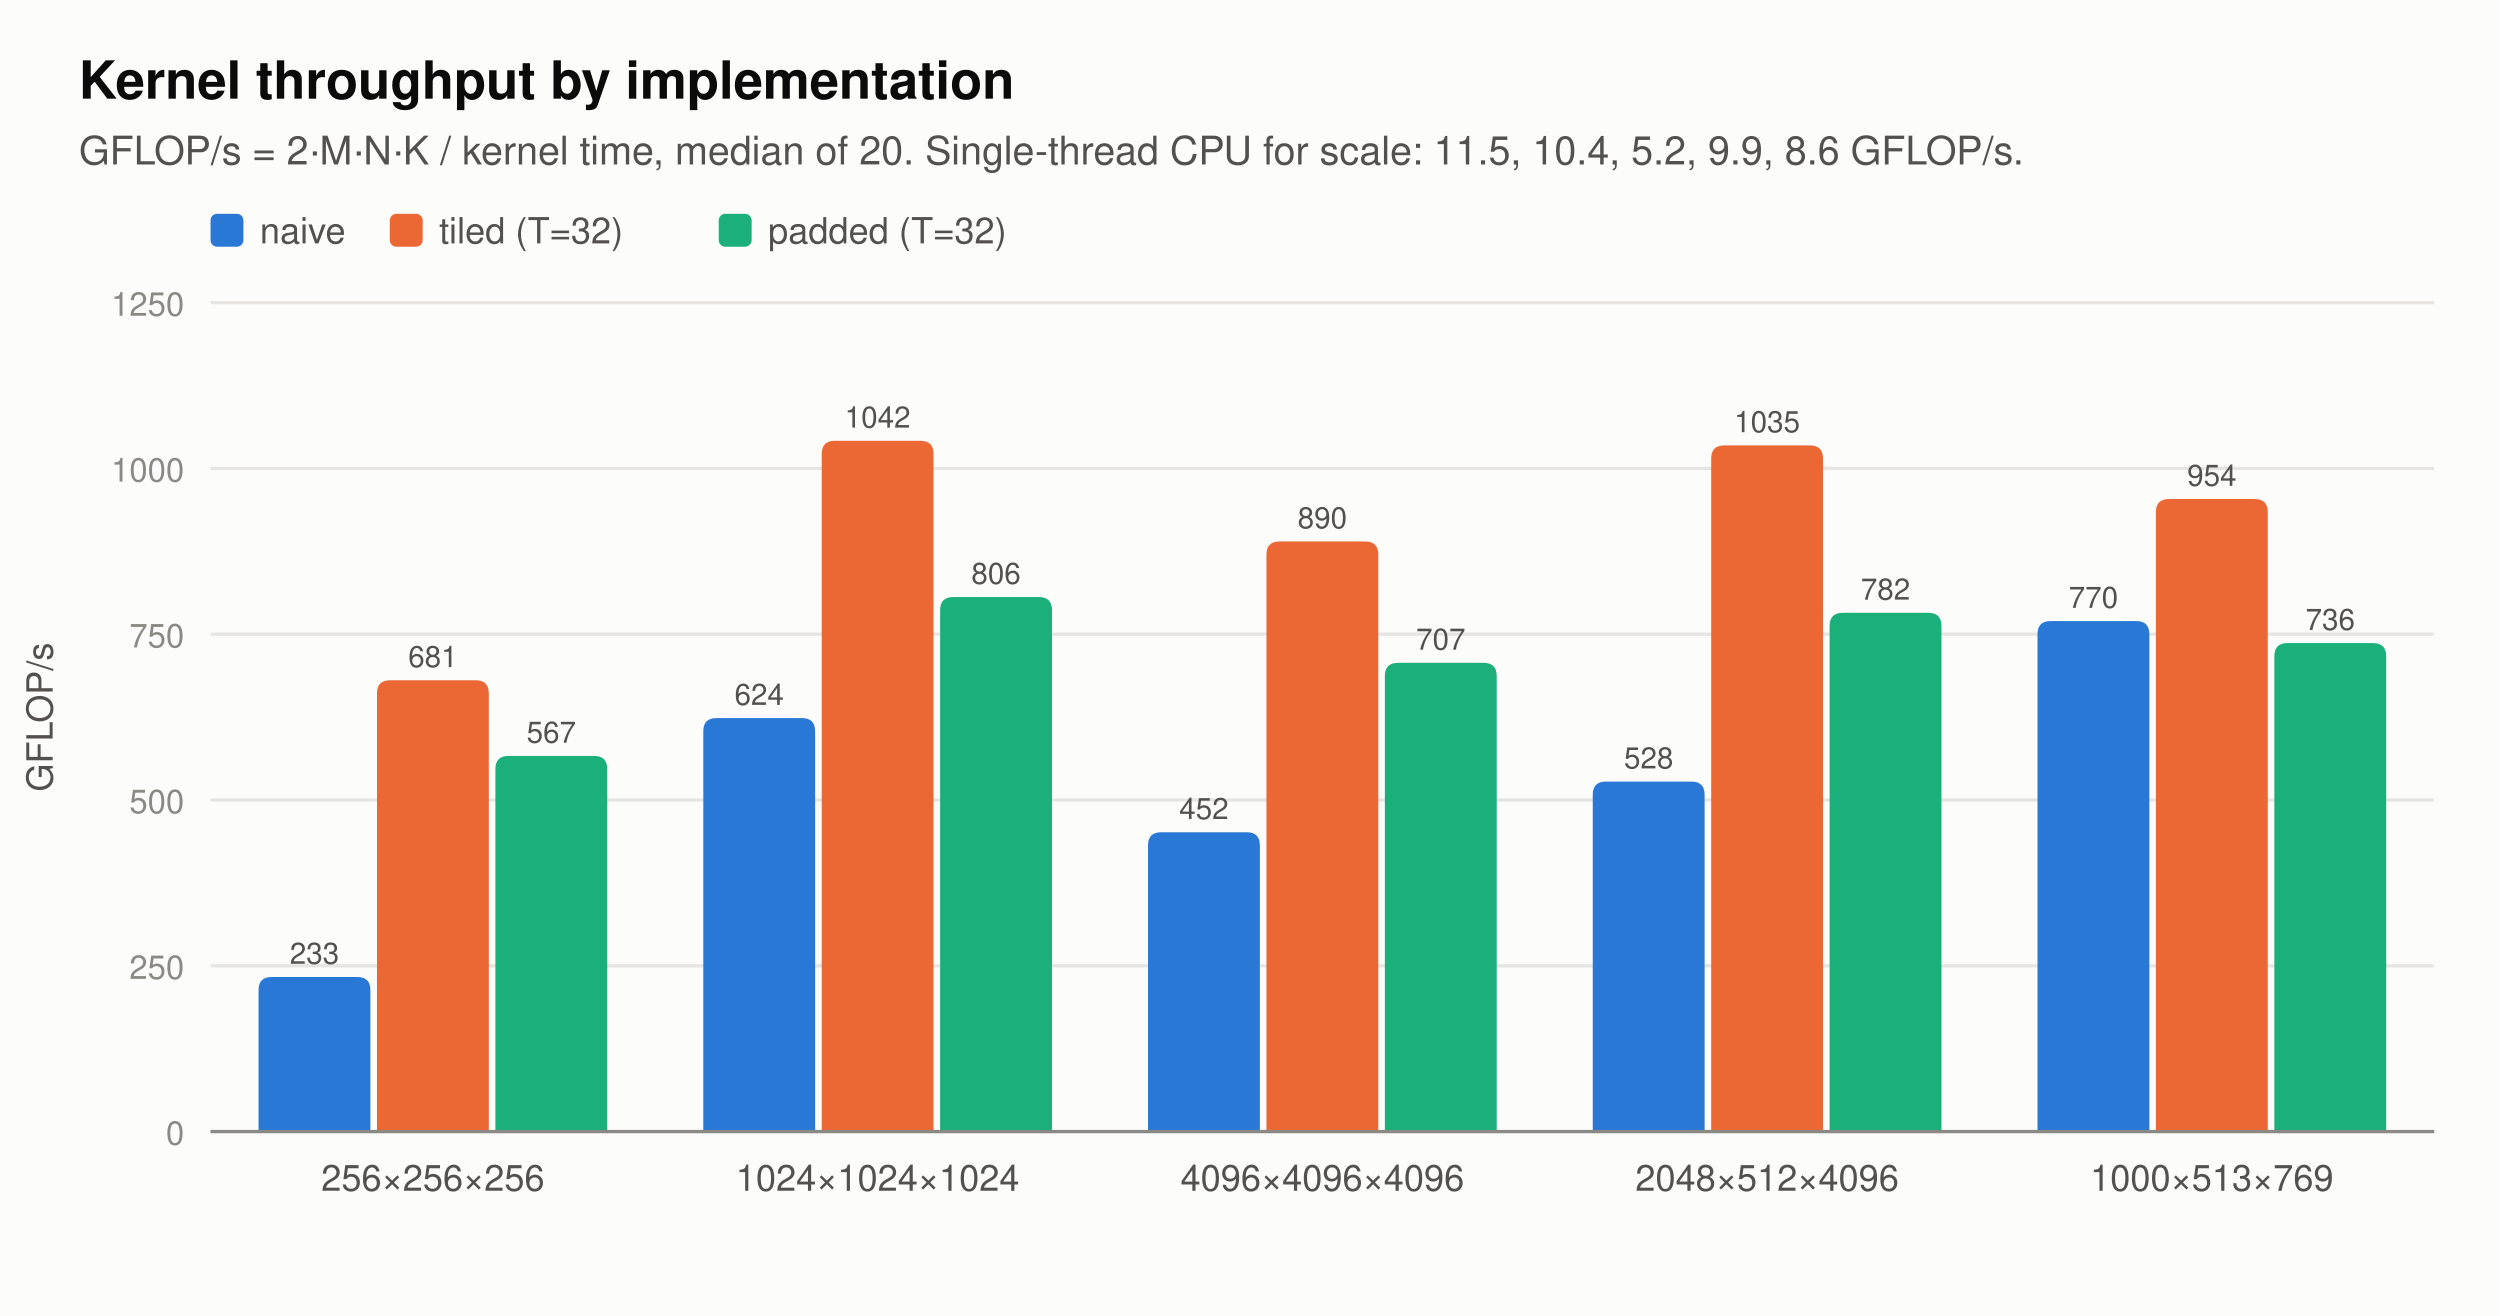
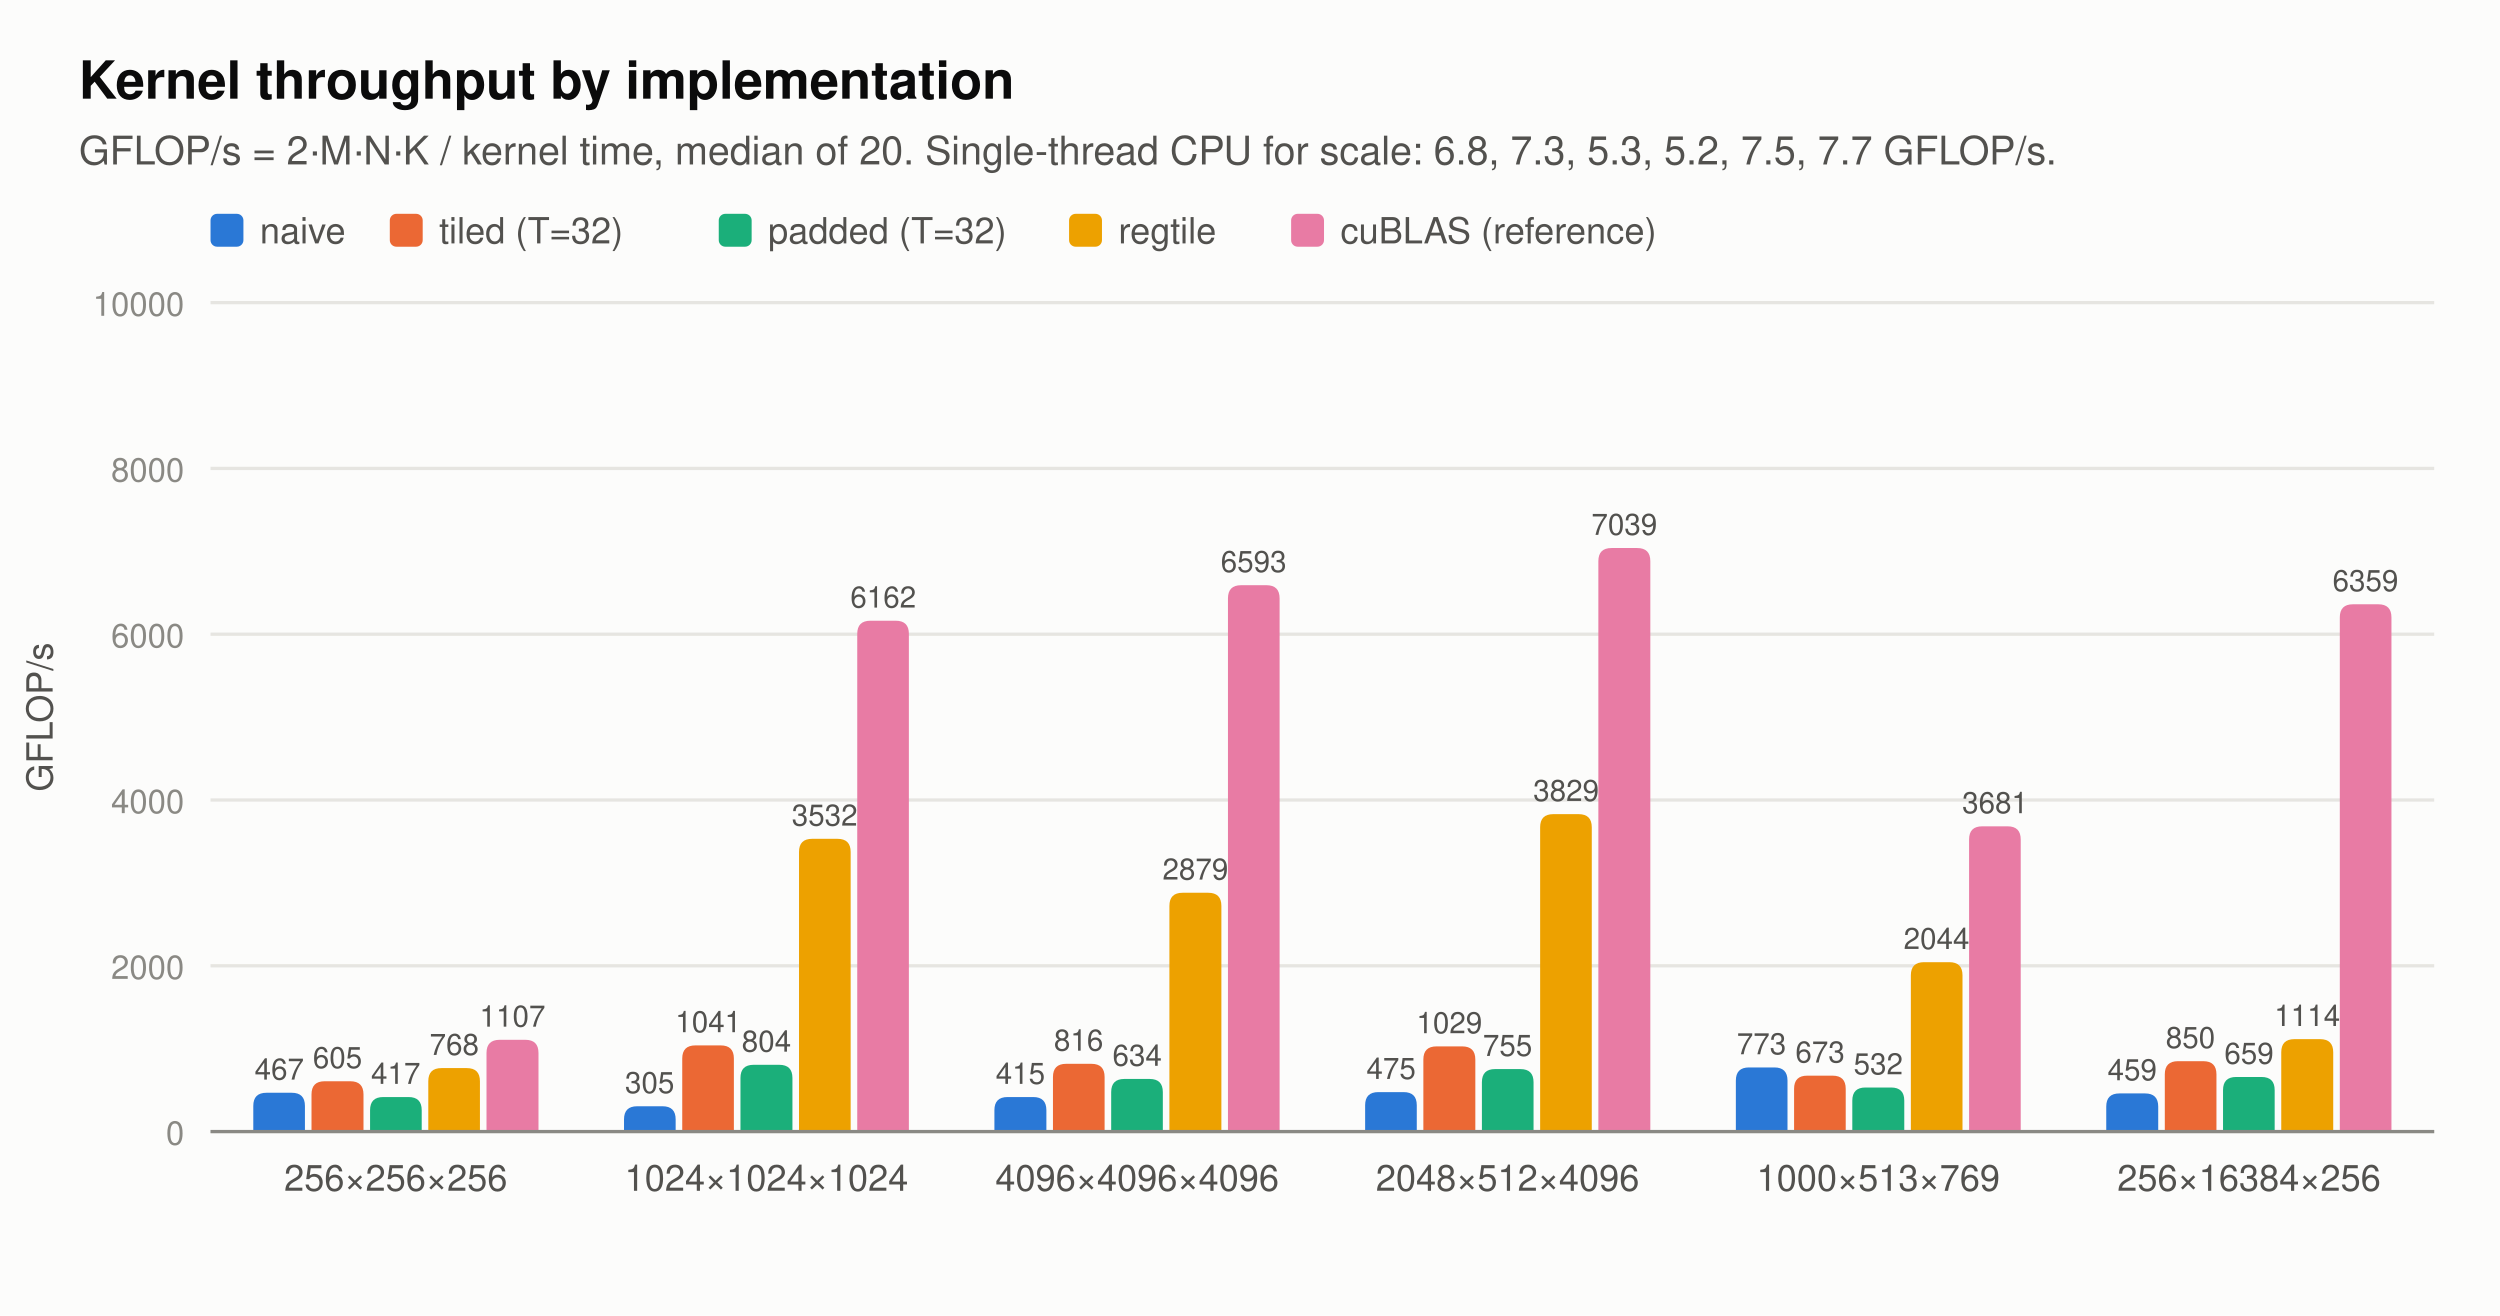
<svg xmlns="http://www.w3.org/2000/svg" width="760" height="400" viewBox="0 0 760 400">
  <rect width="100%" height="100%" fill="#fcfcfb" />
  <text x="24.0" y="30.0" font-family="Helvetica, Arial, sans-serif" font-size="16" fill="#0b0b0b" text-anchor="start" font-weight="600">Kernel throughput by implementation</text>
-   <text x="24.0" y="50.0" font-family="Helvetica, Arial, sans-serif" font-size="12" fill="#52514e" text-anchor="start" font-weight="400">GFLOP/s = 2·M·N·K / kernel time, median of 20. Single-thread CPU for scale: 11.5, 10.4, 5.2, 9.9, 8.6 GFLOP/s.</text>
+   <text x="24.0" y="50.0" font-family="Helvetica, Arial, sans-serif" font-size="12" fill="#52514e" text-anchor="start" font-weight="400">GFLOP/s = 2·M·N·K / kernel time, median of 20. Single-thread CPU for scale: 6.8, 7.3, 5.3, 5.2, 7.5, 7.7 GFLOP/s.</text>
  <rect x="64" y="65" width="10" height="10" rx="2" fill="#2a78d6" />
  <text x="79.0" y="74.0" font-family="Helvetica, Arial, sans-serif" font-size="11" fill="#52514e" text-anchor="start" font-weight="400">naive</text>
  <rect x="118.5" y="65" width="10" height="10" rx="2" fill="#eb6834" />
  <text x="133.5" y="74.0" font-family="Helvetica, Arial, sans-serif" font-size="11" fill="#52514e" text-anchor="start" font-weight="400">tiled (T=32)</text>
  <rect x="218.5" y="65" width="10" height="10" rx="2" fill="#1baf7a" />
  <text x="233.5" y="74.0" font-family="Helvetica, Arial, sans-serif" font-size="11" fill="#52514e" text-anchor="start" font-weight="400">padded (T=32)</text>
+   <rect x="325.0" y="65" width="10" height="10" rx="2" fill="#eda100" />
+   <text x="340.0" y="74.0" font-family="Helvetica, Arial, sans-serif" font-size="11" fill="#52514e" text-anchor="start" font-weight="400">regtile</text>
+   <rect x="392.5" y="65" width="10" height="10" rx="2" fill="#e87ba4" />
+   <text x="407.5" y="74.0" font-family="Helvetica, Arial, sans-serif" font-size="11" fill="#52514e" text-anchor="start" font-weight="400">cuBLAS (reference)</text>
  <line x1="64" x2="740" y1="344.0" y2="344.0" stroke="#e6e5e1" stroke-width="1" />
  <text x="56.0" y="348.0" font-family="Helvetica, Arial, sans-serif" font-size="10" fill="#8a8984" text-anchor="end" font-weight="400">0</text>
  <line x1="64" x2="740" y1="293.6" y2="293.6" stroke="#e6e5e1" stroke-width="1" />
-   <text x="56.0" y="297.6" font-family="Helvetica, Arial, sans-serif" font-size="10" fill="#8a8984" text-anchor="end" font-weight="400">250</text>
+   <text x="56.0" y="297.6" font-family="Helvetica, Arial, sans-serif" font-size="10" fill="#8a8984" text-anchor="end" font-weight="400">2000</text>
  <line x1="64" x2="740" y1="243.2" y2="243.2" stroke="#e6e5e1" stroke-width="1" />
-   <text x="56.0" y="247.2" font-family="Helvetica, Arial, sans-serif" font-size="10" fill="#8a8984" text-anchor="end" font-weight="400">500</text>
+   <text x="56.0" y="247.2" font-family="Helvetica, Arial, sans-serif" font-size="10" fill="#8a8984" text-anchor="end" font-weight="400">4000</text>
  <line x1="64" x2="740" y1="192.8" y2="192.8" stroke="#e6e5e1" stroke-width="1" />
-   <text x="56.0" y="196.8" font-family="Helvetica, Arial, sans-serif" font-size="10" fill="#8a8984" text-anchor="end" font-weight="400">750</text>
+   <text x="56.0" y="196.8" font-family="Helvetica, Arial, sans-serif" font-size="10" fill="#8a8984" text-anchor="end" font-weight="400">6000</text>
  <line x1="64" x2="740" y1="142.4" y2="142.4" stroke="#e6e5e1" stroke-width="1" />
-   <text x="56.0" y="146.4" font-family="Helvetica, Arial, sans-serif" font-size="10" fill="#8a8984" text-anchor="end" font-weight="400">1000</text>
+   <text x="56.0" y="146.4" font-family="Helvetica, Arial, sans-serif" font-size="10" fill="#8a8984" text-anchor="end" font-weight="400">8000</text>
  <line x1="64" x2="740" y1="92.0" y2="92.0" stroke="#e6e5e1" stroke-width="1" />
-   <text x="56.0" y="96.0" font-family="Helvetica, Arial, sans-serif" font-size="10" fill="#8a8984" text-anchor="end" font-weight="400">1250</text>
+   <text x="56.0" y="96.0" font-family="Helvetica, Arial, sans-serif" font-size="10" fill="#8a8984" text-anchor="end" font-weight="400">10000</text>
  <text x="16.0" y="218.0" font-family="Helvetica, Arial, sans-serif" font-size="11" fill="#52514e" text-anchor="middle" font-weight="400" transform="rotate(-90 16 218.0)">GFLOP/s</text>
-   <path d="M78.6,344.0 V301.0 Q78.6,297.0 82.6,297.0 H108.6 Q112.6,297.0 112.6,301.0 V344.0 Z" fill="#2a78d6" />
-   <text x="95.6" y="293.0" font-family="Helvetica, Arial, sans-serif" font-size="9" fill="#52514e" text-anchor="middle" font-weight="400">233</text>
-   <path d="M114.6,344.0 V210.8 Q114.6,206.8 118.6,206.8 H144.6 Q148.6,206.8 148.6,210.8 V344.0 Z" fill="#eb6834" />
-   <text x="131.6" y="202.8" font-family="Helvetica, Arial, sans-serif" font-size="9" fill="#52514e" text-anchor="middle" font-weight="400">681</text>
-   <path d="M150.6,344.0 V233.8 Q150.6,229.8 154.6,229.8 H180.6 Q184.6,229.8 184.6,233.8 V344.0 Z" fill="#1baf7a" />
-   <text x="167.6" y="225.8" font-family="Helvetica, Arial, sans-serif" font-size="9" fill="#52514e" text-anchor="middle" font-weight="400">567</text>
-   <text x="131.6" y="362.0" font-family="Helvetica, Arial, sans-serif" font-size="11" fill="#52514e" text-anchor="middle" font-weight="400">256×256×256</text>
-   <path d="M213.8,344.0 V222.3 Q213.8,218.3 217.8,218.3 H243.8 Q247.8,218.3 247.8,222.3 V344.0 Z" fill="#2a78d6" />
-   <text x="230.8" y="214.3" font-family="Helvetica, Arial, sans-serif" font-size="9" fill="#52514e" text-anchor="middle" font-weight="400">624</text>
-   <path d="M249.8,344.0 V138.0 Q249.8,134.0 253.8,134.0 H279.8 Q283.8,134.0 283.8,138.0 V344.0 Z" fill="#eb6834" />
-   <text x="266.8" y="130.0" font-family="Helvetica, Arial, sans-serif" font-size="9" fill="#52514e" text-anchor="middle" font-weight="400">1042</text>
-   <path d="M285.8,344.0 V185.5 Q285.8,181.5 289.8,181.5 H315.8 Q319.8,181.5 319.8,185.5 V344.0 Z" fill="#1baf7a" />
-   <text x="302.8" y="177.5" font-family="Helvetica, Arial, sans-serif" font-size="9" fill="#52514e" text-anchor="middle" font-weight="400">806</text>
-   <text x="266.8" y="362.0" font-family="Helvetica, Arial, sans-serif" font-size="11" fill="#52514e" text-anchor="middle" font-weight="400">1024×1024×1024</text>
-   <path d="M349.0,344.0 V257.0 Q349.0,253.0 353.0,253.0 H379.0 Q383.0,253.0 383.0,257.0 V344.0 Z" fill="#2a78d6" />
-   <text x="366.0" y="249.0" font-family="Helvetica, Arial, sans-serif" font-size="9" fill="#52514e" text-anchor="middle" font-weight="400">452</text>
-   <path d="M385.0,344.0 V168.6 Q385.0,164.6 389.0,164.6 H415.0 Q419.0,164.6 419.0,168.6 V344.0 Z" fill="#eb6834" />
-   <text x="402.0" y="160.6" font-family="Helvetica, Arial, sans-serif" font-size="9" fill="#52514e" text-anchor="middle" font-weight="400">890</text>
-   <path d="M421.0,344.0 V205.5 Q421.0,201.5 425.0,201.5 H451.0 Q455.0,201.5 455.0,205.5 V344.0 Z" fill="#1baf7a" />
-   <text x="438.0" y="197.5" font-family="Helvetica, Arial, sans-serif" font-size="9" fill="#52514e" text-anchor="middle" font-weight="400">707</text>
-   <text x="402.0" y="362.0" font-family="Helvetica, Arial, sans-serif" font-size="11" fill="#52514e" text-anchor="middle" font-weight="400">4096×4096×4096</text>
-   <path d="M484.2,344.0 V241.6 Q484.2,237.6 488.2,237.6 H514.2 Q518.2,237.6 518.2,241.6 V344.0 Z" fill="#2a78d6" />
-   <text x="501.2" y="233.6" font-family="Helvetica, Arial, sans-serif" font-size="9" fill="#52514e" text-anchor="middle" font-weight="400">528</text>
-   <path d="M520.2,344.0 V139.4 Q520.2,135.4 524.2,135.4 H550.2 Q554.2,135.4 554.2,139.4 V344.0 Z" fill="#eb6834" />
-   <text x="537.2" y="131.4" font-family="Helvetica, Arial, sans-serif" font-size="9" fill="#52514e" text-anchor="middle" font-weight="400">1035</text>
-   <path d="M556.2,344.0 V190.3 Q556.2,186.3 560.2,186.3 H586.2 Q590.2,186.3 590.2,190.3 V344.0 Z" fill="#1baf7a" />
-   <text x="573.2" y="182.3" font-family="Helvetica, Arial, sans-serif" font-size="9" fill="#52514e" text-anchor="middle" font-weight="400">782</text>
-   <text x="537.2" y="362.0" font-family="Helvetica, Arial, sans-serif" font-size="11" fill="#52514e" text-anchor="middle" font-weight="400">2048×512×4096</text>
-   <path d="M619.4,344.0 V192.8 Q619.4,188.8 623.4,188.8 H649.4 Q653.4,188.8 653.4,192.8 V344.0 Z" fill="#2a78d6" />
-   <text x="636.4" y="184.8" font-family="Helvetica, Arial, sans-serif" font-size="9" fill="#52514e" text-anchor="middle" font-weight="400">770</text>
-   <path d="M655.4,344.0 V155.7 Q655.4,151.7 659.4,151.7 H685.4 Q689.4,151.7 689.4,155.7 V344.0 Z" fill="#eb6834" />
-   <text x="672.4" y="147.7" font-family="Helvetica, Arial, sans-serif" font-size="9" fill="#52514e" text-anchor="middle" font-weight="400">954</text>
-   <path d="M691.4,344.0 V199.5 Q691.4,195.5 695.4,195.5 H721.4 Q725.4,195.5 725.4,199.5 V344.0 Z" fill="#1baf7a" />
-   <text x="708.4" y="191.5" font-family="Helvetica, Arial, sans-serif" font-size="9" fill="#52514e" text-anchor="middle" font-weight="400">736</text>
-   <text x="672.4" y="362.0" font-family="Helvetica, Arial, sans-serif" font-size="11" fill="#52514e" text-anchor="middle" font-weight="400">1000×513×769</text>
+   <path d="M77.0,344.0 V336.2 Q77.0,332.2 81.0,332.2 H88.7 Q92.7,332.2 92.7,336.2 V344.0 Z" fill="#2a78d6" />
+   <text x="84.9" y="328.2" font-family="Helvetica, Arial, sans-serif" font-size="9" fill="#52514e" text-anchor="middle" font-weight="400">467</text>
+   <path d="M94.7,344.0 V332.7 Q94.7,328.7 98.7,328.7 H106.5 Q110.5,328.7 110.5,332.7 V344.0 Z" fill="#eb6834" />
+   <text x="102.6" y="324.7" font-family="Helvetica, Arial, sans-serif" font-size="9" fill="#52514e" text-anchor="middle" font-weight="400">605</text>
+   <path d="M112.5,344.0 V337.5 Q112.5,333.5 116.5,333.5 H124.2 Q128.2,333.5 128.2,337.5 V344.0 Z" fill="#1baf7a" />
+   <text x="120.3" y="329.5" font-family="Helvetica, Arial, sans-serif" font-size="9" fill="#52514e" text-anchor="middle" font-weight="400">417</text>
+   <path d="M130.2,344.0 V328.7 Q130.2,324.7 134.2,324.7 H141.9 Q145.9,324.7 145.9,328.7 V344.0 Z" fill="#eda100" />
+   <text x="138.1" y="320.7" font-family="Helvetica, Arial, sans-serif" font-size="9" fill="#52514e" text-anchor="middle" font-weight="400">768</text>
+   <path d="M147.9,344.0 V320.1 Q147.9,316.1 151.9,316.1 H159.7 Q163.7,316.1 163.7,320.1 V344.0 Z" fill="#e87ba4" />
+   <text x="155.8" y="312.1" font-family="Helvetica, Arial, sans-serif" font-size="9" fill="#52514e" text-anchor="middle" font-weight="400">1107</text>
+   <text x="120.3" y="362.0" font-family="Helvetica, Arial, sans-serif" font-size="11" fill="#52514e" text-anchor="middle" font-weight="400">256×256×256</text>
+   <path d="M189.7,344.0 V340.3 Q189.7,336.3 193.7,336.3 H201.4 Q205.4,336.3 205.4,340.3 V344.0 Z" fill="#2a78d6" />
+   <text x="197.5" y="332.3" font-family="Helvetica, Arial, sans-serif" font-size="9" fill="#52514e" text-anchor="middle" font-weight="400">305</text>
+   <path d="M207.4,344.0 V321.8 Q207.4,317.8 211.4,317.8 H219.1 Q223.1,317.8 223.1,321.8 V344.0 Z" fill="#eb6834" />
+   <text x="215.3" y="313.8" font-family="Helvetica, Arial, sans-serif" font-size="9" fill="#52514e" text-anchor="middle" font-weight="400">1041</text>
+   <path d="M225.1,344.0 V327.7 Q225.1,323.7 229.1,323.7 H236.9 Q240.9,323.7 240.9,327.7 V344.0 Z" fill="#1baf7a" />
+   <text x="233.0" y="319.7" font-family="Helvetica, Arial, sans-serif" font-size="9" fill="#52514e" text-anchor="middle" font-weight="400">804</text>
+   <path d="M242.9,344.0 V259.0 Q242.9,255.0 246.9,255.0 H254.6 Q258.6,255.0 258.6,259.0 V344.0 Z" fill="#eda100" />
+   <text x="250.7" y="251.0" font-family="Helvetica, Arial, sans-serif" font-size="9" fill="#52514e" text-anchor="middle" font-weight="400">3532</text>
+   <path d="M260.6,344.0 V192.7 Q260.6,188.7 264.6,188.7 H272.3 Q276.3,188.7 276.3,192.7 V344.0 Z" fill="#e87ba4" />
+   <text x="268.5" y="184.7" font-family="Helvetica, Arial, sans-serif" font-size="9" fill="#52514e" text-anchor="middle" font-weight="400">6162</text>
+   <text x="233.0" y="362.0" font-family="Helvetica, Arial, sans-serif" font-size="11" fill="#52514e" text-anchor="middle" font-weight="400">1024×1024×1024</text>
+   <path d="M302.3,344.0 V337.5 Q302.3,333.5 306.3,333.5 H314.1 Q318.1,333.5 318.1,337.5 V344.0 Z" fill="#2a78d6" />
+   <text x="310.2" y="329.5" font-family="Helvetica, Arial, sans-serif" font-size="9" fill="#52514e" text-anchor="middle" font-weight="400">415</text>
+   <path d="M320.1,344.0 V327.4 Q320.1,323.4 324.1,323.4 H331.8 Q335.8,323.4 335.8,327.4 V344.0 Z" fill="#eb6834" />
+   <text x="327.9" y="319.4" font-family="Helvetica, Arial, sans-serif" font-size="9" fill="#52514e" text-anchor="middle" font-weight="400">816</text>
+   <path d="M337.8,344.0 V332.0 Q337.8,328.0 341.8,328.0 H349.5 Q353.5,328.0 353.5,332.0 V344.0 Z" fill="#1baf7a" />
+   <text x="345.7" y="324.0" font-family="Helvetica, Arial, sans-serif" font-size="9" fill="#52514e" text-anchor="middle" font-weight="400">634</text>
+   <path d="M355.5,344.0 V275.4 Q355.5,271.4 359.5,271.4 H367.3 Q371.3,271.4 371.3,275.4 V344.0 Z" fill="#eda100" />
+   <text x="363.4" y="267.4" font-family="Helvetica, Arial, sans-serif" font-size="9" fill="#52514e" text-anchor="middle" font-weight="400">2879</text>
+   <path d="M373.3,344.0 V181.9 Q373.3,177.9 377.3,177.9 H385.0 Q389.0,177.9 389.0,181.9 V344.0 Z" fill="#e87ba4" />
+   <text x="381.1" y="173.9" font-family="Helvetica, Arial, sans-serif" font-size="9" fill="#52514e" text-anchor="middle" font-weight="400">6593</text>
+   <text x="345.7" y="362.0" font-family="Helvetica, Arial, sans-serif" font-size="11" fill="#52514e" text-anchor="middle" font-weight="400">4096×4096×4096</text>
+   <path d="M415.0,344.0 V336.0 Q415.0,332.0 419.0,332.0 H426.7 Q430.7,332.0 430.7,336.0 V344.0 Z" fill="#2a78d6" />
+   <text x="422.9" y="328.0" font-family="Helvetica, Arial, sans-serif" font-size="9" fill="#52514e" text-anchor="middle" font-weight="400">475</text>
+   <path d="M432.7,344.0 V322.1 Q432.7,318.1 436.7,318.1 H444.5 Q448.5,318.1 448.5,322.1 V344.0 Z" fill="#eb6834" />
+   <text x="440.6" y="314.1" font-family="Helvetica, Arial, sans-serif" font-size="9" fill="#52514e" text-anchor="middle" font-weight="400">1029</text>
+   <path d="M450.5,344.0 V329.0 Q450.5,325.0 454.5,325.0 H462.2 Q466.2,325.0 466.2,329.0 V344.0 Z" fill="#1baf7a" />
+   <text x="458.3" y="321.0" font-family="Helvetica, Arial, sans-serif" font-size="9" fill="#52514e" text-anchor="middle" font-weight="400">755</text>
+   <path d="M468.2,344.0 V251.5 Q468.2,247.5 472.2,247.5 H479.9 Q483.9,247.5 483.9,251.5 V344.0 Z" fill="#eda100" />
+   <text x="476.1" y="243.5" font-family="Helvetica, Arial, sans-serif" font-size="9" fill="#52514e" text-anchor="middle" font-weight="400">3829</text>
+   <path d="M485.9,344.0 V170.6 Q485.9,166.6 489.9,166.6 H497.7 Q501.7,166.6 501.7,170.6 V344.0 Z" fill="#e87ba4" />
+   <text x="493.8" y="162.6" font-family="Helvetica, Arial, sans-serif" font-size="9" fill="#52514e" text-anchor="middle" font-weight="400">7039</text>
+   <text x="458.3" y="362.0" font-family="Helvetica, Arial, sans-serif" font-size="11" fill="#52514e" text-anchor="middle" font-weight="400">2048×512×4096</text>
+   <path d="M527.7,344.0 V328.5 Q527.7,324.5 531.7,324.5 H539.4 Q543.4,324.5 543.4,328.5 V344.0 Z" fill="#2a78d6" />
+   <text x="535.5" y="320.5" font-family="Helvetica, Arial, sans-serif" font-size="9" fill="#52514e" text-anchor="middle" font-weight="400">773</text>
+   <path d="M545.4,344.0 V331.0 Q545.4,327.0 549.4,327.0 H557.1 Q561.1,327.0 561.1,331.0 V344.0 Z" fill="#eb6834" />
+   <text x="553.3" y="323.0" font-family="Helvetica, Arial, sans-serif" font-size="9" fill="#52514e" text-anchor="middle" font-weight="400">673</text>
+   <path d="M563.1,344.0 V334.6 Q563.1,330.6 567.1,330.6 H574.9 Q578.9,330.6 578.9,334.6 V344.0 Z" fill="#1baf7a" />
+   <text x="571.0" y="326.6" font-family="Helvetica, Arial, sans-serif" font-size="9" fill="#52514e" text-anchor="middle" font-weight="400">532</text>
+   <path d="M580.9,344.0 V296.5 Q580.9,292.5 584.9,292.5 H592.6 Q596.6,292.5 596.6,296.5 V344.0 Z" fill="#eda100" />
+   <text x="588.7" y="288.5" font-family="Helvetica, Arial, sans-serif" font-size="9" fill="#52514e" text-anchor="middle" font-weight="400">2044</text>
+   <path d="M598.6,344.0 V255.2 Q598.6,251.2 602.6,251.2 H610.3 Q614.3,251.2 614.3,255.2 V344.0 Z" fill="#e87ba4" />
+   <text x="606.5" y="247.2" font-family="Helvetica, Arial, sans-serif" font-size="9" fill="#52514e" text-anchor="middle" font-weight="400">3681</text>
+   <text x="571.0" y="362.0" font-family="Helvetica, Arial, sans-serif" font-size="11" fill="#52514e" text-anchor="middle" font-weight="400">1000×513×769</text>
+   <path d="M640.3,344.0 V336.4 Q640.3,332.4 644.3,332.4 H652.1 Q656.1,332.4 656.1,336.4 V344.0 Z" fill="#2a78d6" />
+   <text x="648.2" y="328.4" font-family="Helvetica, Arial, sans-serif" font-size="9" fill="#52514e" text-anchor="middle" font-weight="400">459</text>
+   <path d="M658.1,344.0 V326.6 Q658.1,322.6 662.1,322.6 H669.8 Q673.8,322.6 673.8,326.6 V344.0 Z" fill="#eb6834" />
+   <text x="665.9" y="318.6" font-family="Helvetica, Arial, sans-serif" font-size="9" fill="#52514e" text-anchor="middle" font-weight="400">850</text>
+   <path d="M675.8,344.0 V331.4 Q675.8,327.4 679.8,327.4 H687.5 Q691.5,327.4 691.5,331.4 V344.0 Z" fill="#1baf7a" />
+   <text x="683.7" y="323.4" font-family="Helvetica, Arial, sans-serif" font-size="9" fill="#52514e" text-anchor="middle" font-weight="400">659</text>
+   <path d="M693.5,344.0 V319.9 Q693.5,315.9 697.5,315.9 H705.3 Q709.3,315.9 709.3,319.9 V344.0 Z" fill="#eda100" />
+   <text x="701.4" y="311.9" font-family="Helvetica, Arial, sans-serif" font-size="9" fill="#52514e" text-anchor="middle" font-weight="400">1114</text>
+   <path d="M711.3,344.0 V187.7 Q711.3,183.7 715.3,183.7 H723.0 Q727.0,183.7 727.0,187.7 V344.0 Z" fill="#e87ba4" />
+   <text x="719.1" y="179.7" font-family="Helvetica, Arial, sans-serif" font-size="9" fill="#52514e" text-anchor="middle" font-weight="400">6359</text>
+   <text x="683.7" y="362.0" font-family="Helvetica, Arial, sans-serif" font-size="11" fill="#52514e" text-anchor="middle" font-weight="400">256×16384×256</text>
  <line x1="64" x2="740" y1="344.0" y2="344.0" stroke="#8a8984" stroke-width="1" />
</svg>
